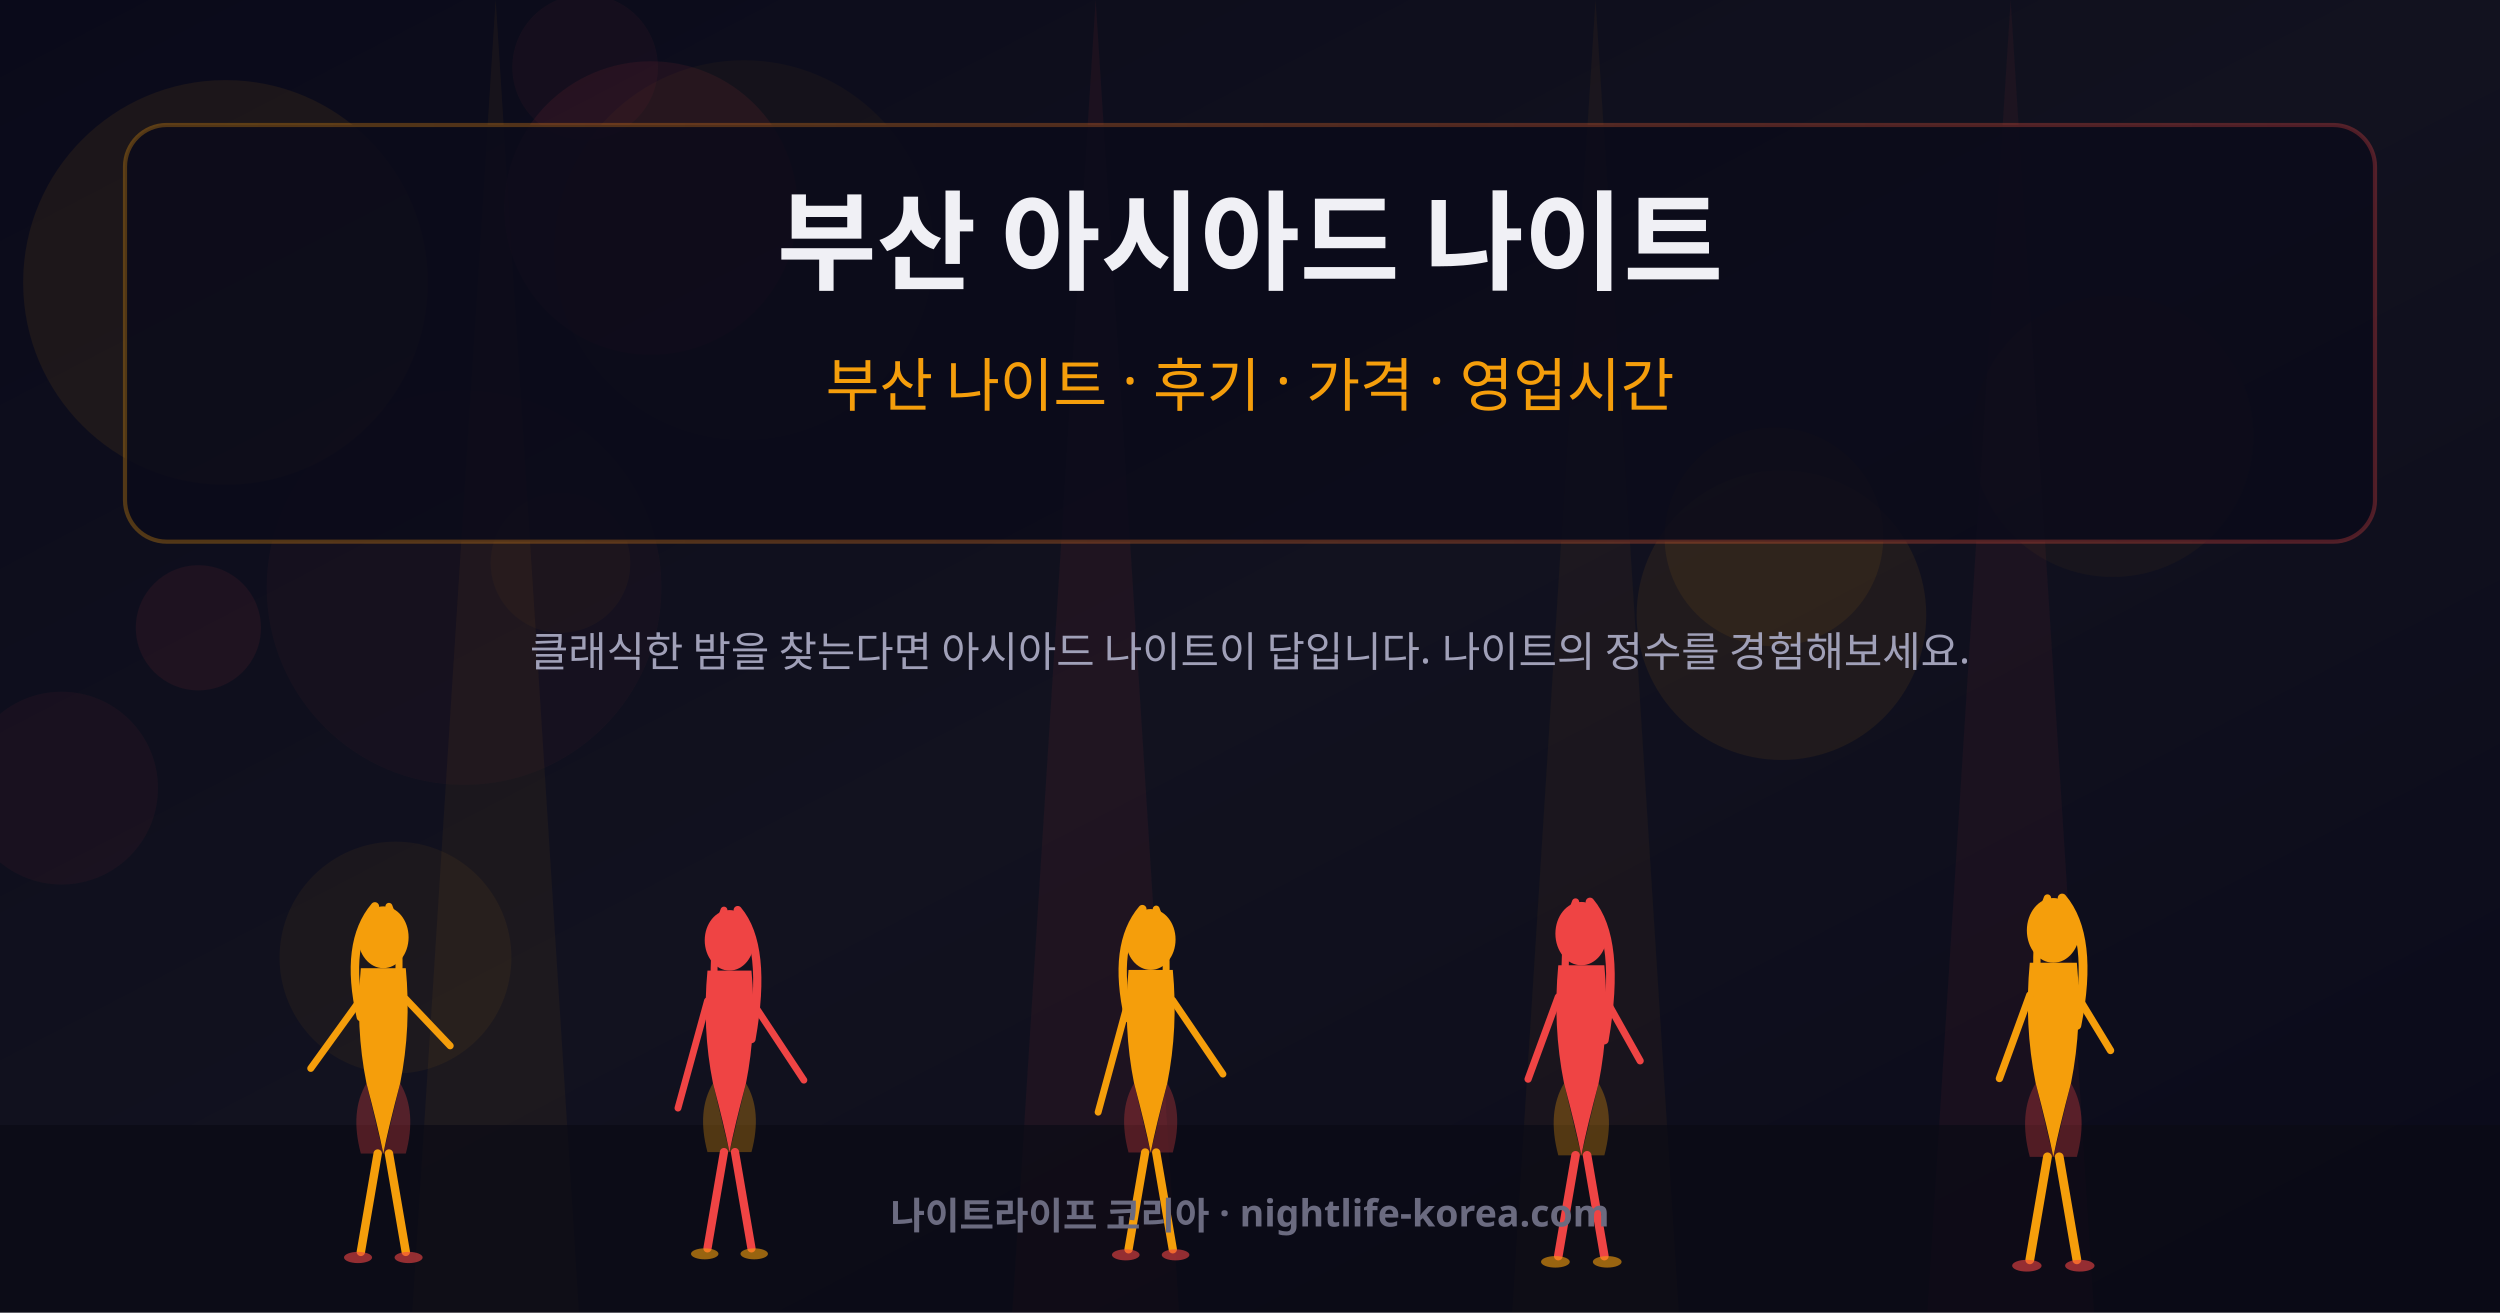
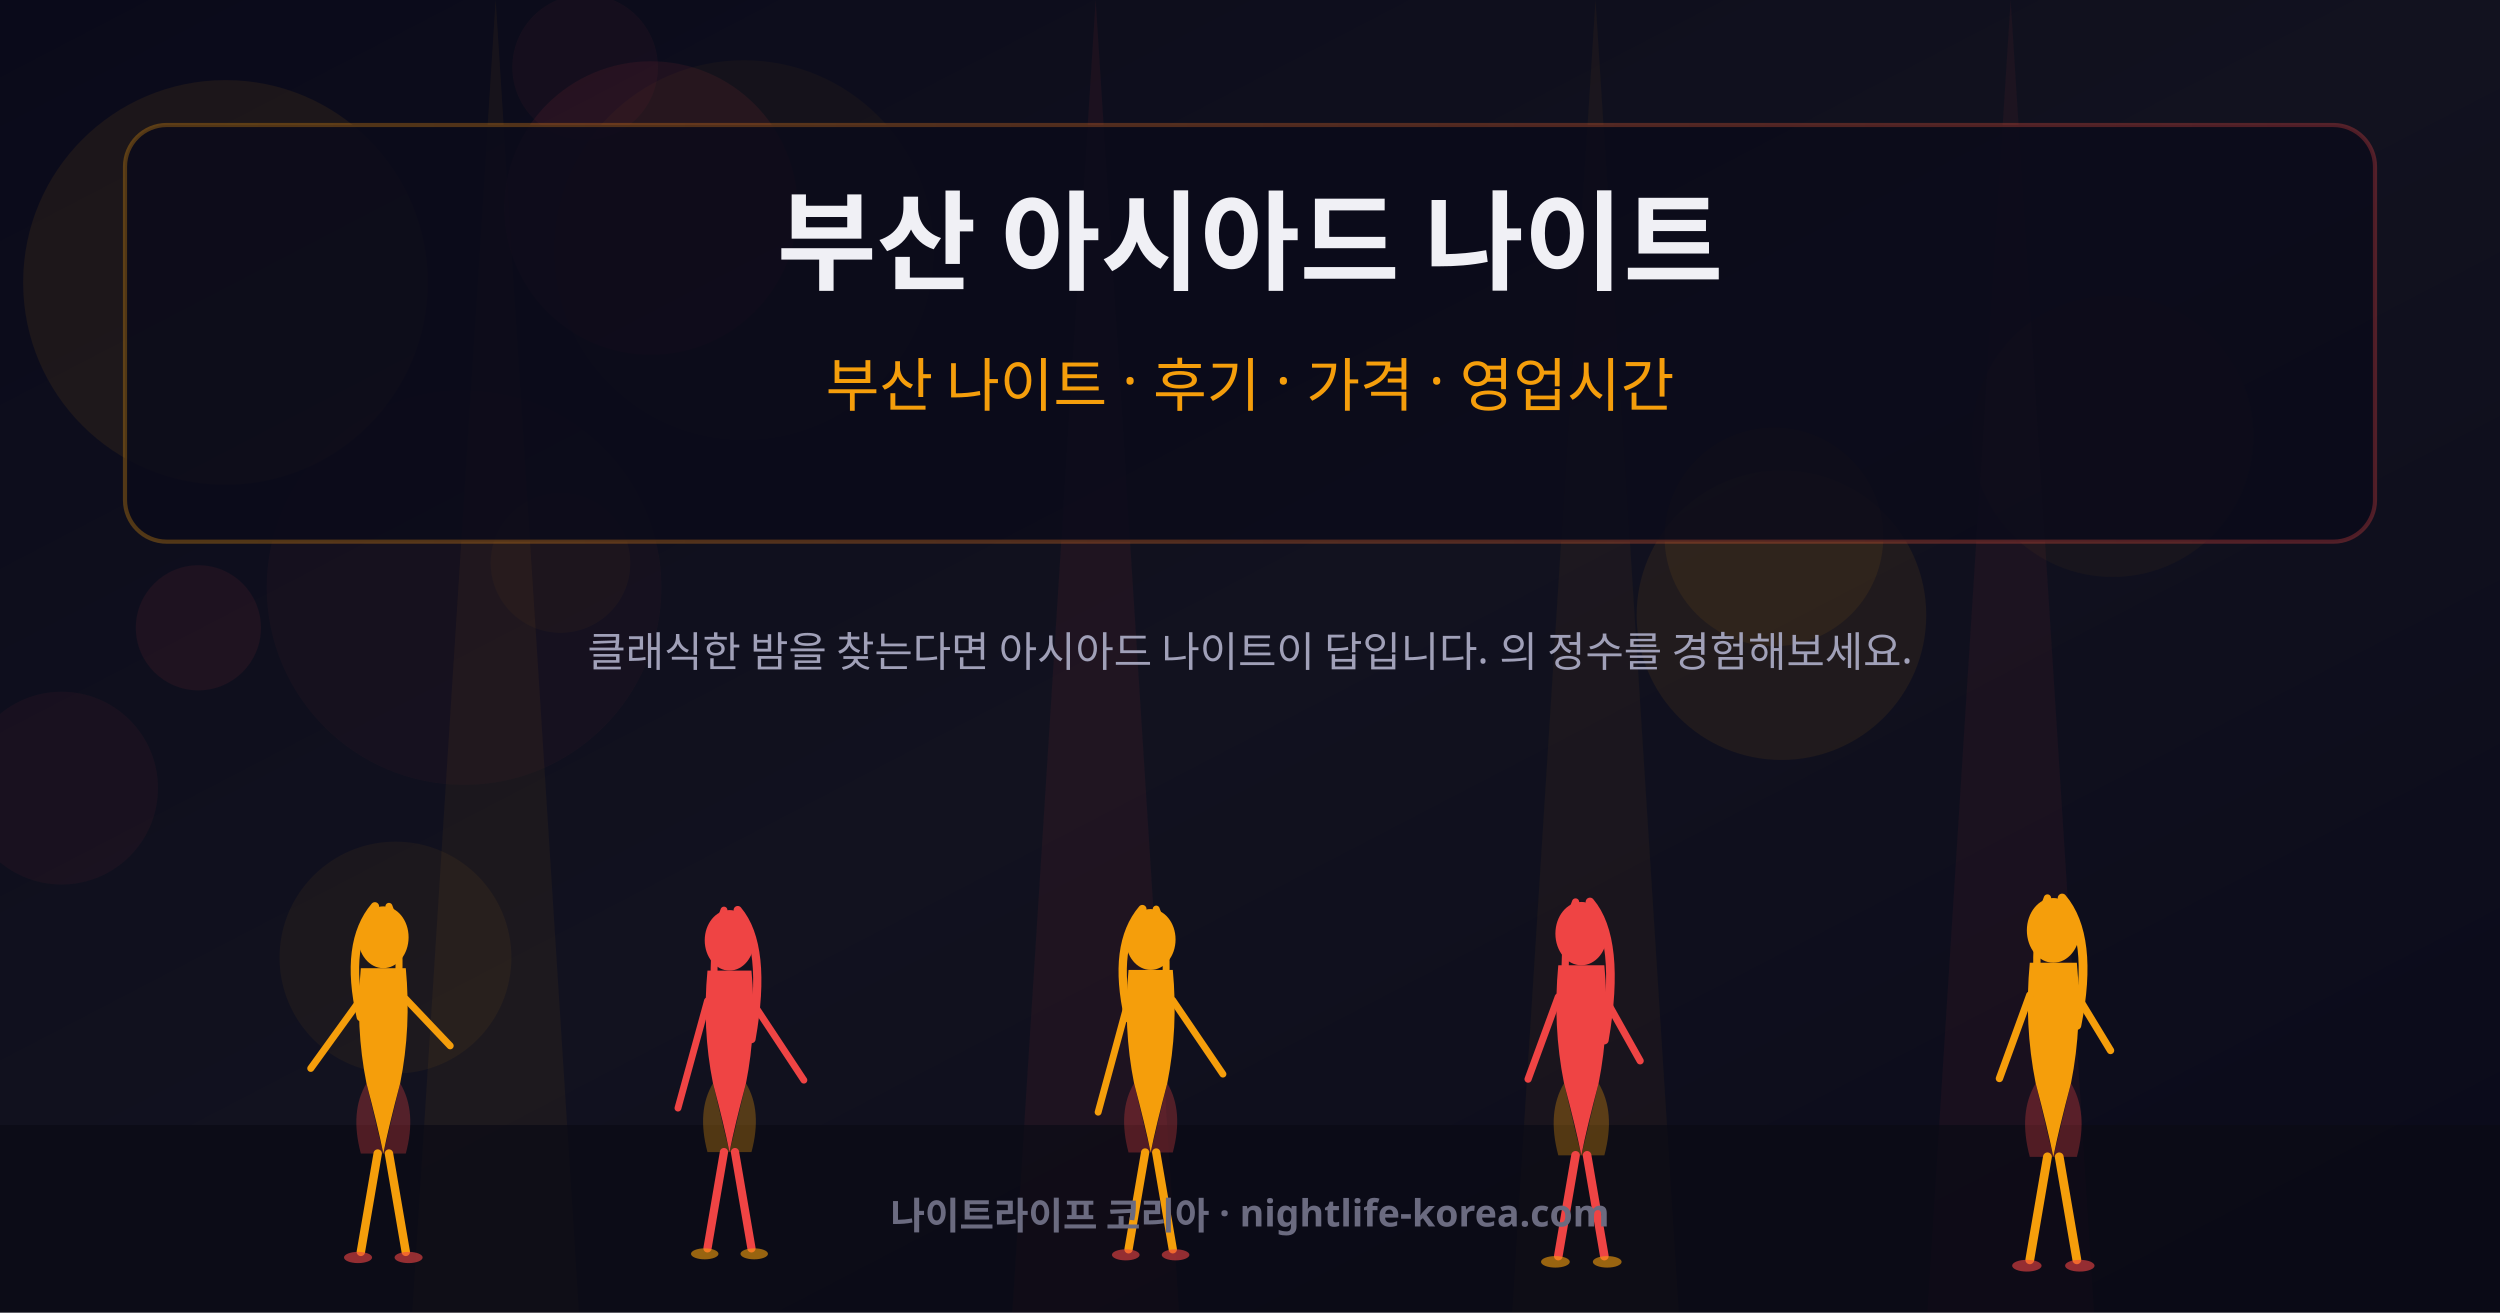
<svg xmlns="http://www.w3.org/2000/svg" viewBox="0 0 1200 630" width="1200" height="630">
  <defs>
    <linearGradient id="ogbg" x1="0%" y1="0%" x2="100%" y2="100%">
      <stop offset="0%" style="stop-color:#0a0a1a" />
      <stop offset="50%" style="stop-color:#12121f" />
      <stop offset="100%" style="stop-color:#0a0a1a" />
    </linearGradient>
    <linearGradient id="ogtxt" x1="0%" y1="0%" x2="100%" y2="0%">
      <stop offset="0%" style="stop-color:#f59e0b" />
      <stop offset="100%" style="stop-color:#ef4444" />
    </linearGradient>
  </defs>
  <rect width="1200" height="630" fill="url(#ogbg)" />
  <polygon points="237.914,0 197.914,630 277.914,630" fill="#f59e0b" opacity="0.054" />
  <polygon points="525.916,0 485.916,630 565.916,630" fill="#ef4444" opacity="0.064" />
  <polygon points="765.85,0 725.85,630 805.85,630" fill="#f59e0b" opacity="0.049" />
  <polygon points="965.106,0 925.106,630 1005.106,630" fill="#ef4444" opacity="0.055" />
  <circle cx="280.851" cy="32.265" r="34.933" fill="#ef4444" opacity="0.045" />
  <circle cx="855.096" cy="295.282" r="69.501" fill="#f59e0b" opacity="0.071" />
  <circle cx="357.032" cy="120.014" r="91.105" fill="#f59e0b" opacity="0.034" />
  <circle cx="851.491" cy="257.691" r="52.495" fill="#f59e0b" opacity="0.068" />
  <circle cx="269.046" cy="270.196" r="33.534" fill="#f59e0b" opacity="0.035" />
  <circle cx="189.836" cy="459.635" r="55.639" fill="#f59e0b" opacity="0.053" />
  <circle cx="95.228" cy="301.343" r="30.043" fill="#ef4444" opacity="0.073" />
  <circle cx="312.403" cy="99.865" r="70.452" fill="#ef4444" opacity="0.079" />
  <circle cx="108.248" cy="135.593" r="97.141" fill="#f59e0b" opacity="0.076" />
  <circle cx="1014.058" cy="209.387" r="67.549" fill="#f59e0b" opacity="0.039" />
  <circle cx="222.742" cy="282.014" r="94.726" fill="#ef4444" opacity="0.034" />
  <circle cx="29.56" cy="378.3" r="46.265" fill="#ef4444" opacity="0.047" />
  <rect x="0" y="540" width="1200" height="90" fill="#0a0a14" opacity="0.7" />
  <g transform="translate(183.9918,520) scale(1.348248)">
    <ellipse cx="0" cy="-52" rx="9" ry="11" fill="#f59e0b" />
    <path d="M-3,-63 Q-14,-50 -8,-23.574" stroke="#f59e0b" stroke-width="3" fill="none" stroke-linecap="round" />
    <path d="M2,-63 Q8,-48 4,-26.574" stroke="#f59e0b" stroke-width="2.5" fill="none" stroke-linecap="round" />
    <path d="M-8,-41 Q-10,-20 -6,0 Q-2,15 0,25 Q2,15 6,0 Q10,-20 8,-41 Z" fill="#f59e0b" />
    <path d="M-6,0 Q-12,10 -8,25 L0,25 Z" fill="#ef4444" opacity="0.3" />
    <path d="M6,0 Q12,10 8,25 L0,25 Z" fill="#ef4444" opacity="0.3" />
    <line x1="-2" y1="25" x2="-8" y2="60" stroke="#f59e0b" stroke-width="3" stroke-linecap="round" />
    <line x1="2" y1="25" x2="8" y2="60" stroke="#f59e0b" stroke-width="3" stroke-linecap="round" />
    <ellipse cx="-9" cy="62" rx="5" ry="2" fill="#ef4444" opacity="0.6" />
    <ellipse cx="9" cy="62" rx="5" ry="2" fill="#ef4444" opacity="0.6" />
    <line x1="-8" y1="-30" x2="-25.827" y2="-5.324" stroke="#f59e0b" stroke-width="2.5" stroke-linecap="round" />
    <line x1="8" y1="-30" x2="23.797" y2="-13.358" stroke="#f59e0b" stroke-width="2.5" stroke-linecap="round" />
  </g>
  <g transform="translate(350.1469,520) scale(1.31998)">
    <ellipse cx="0" cy="-52" rx="9" ry="11" fill="#ef4444" />
    <path d="M3,-63 Q14,-50 8,-16.095" stroke="#ef4444" stroke-width="3" fill="none" stroke-linecap="round" />
    <path d="M-2,-63 Q-8,-48 -4,-19.095" stroke="#ef4444" stroke-width="2.5" fill="none" stroke-linecap="round" />
    <path d="M-8,-41 Q-10,-20 -6,0 Q-2,15 0,25 Q2,15 6,0 Q10,-20 8,-41 Z" fill="#ef4444" />
    <path d="M-6,0 Q-12,10 -8,25 L0,25 Z" fill="#f59e0b" opacity="0.3" />
    <path d="M6,0 Q12,10 8,25 L0,25 Z" fill="#f59e0b" opacity="0.3" />
    <line x1="-2" y1="25" x2="-8" y2="60" stroke="#ef4444" stroke-width="3" stroke-linecap="round" />
    <line x1="2" y1="25" x2="8" y2="60" stroke="#ef4444" stroke-width="3" stroke-linecap="round" />
    <ellipse cx="-9" cy="62" rx="5" ry="2" fill="#f59e0b" opacity="0.6" />
    <ellipse cx="9" cy="62" rx="5" ry="2" fill="#f59e0b" opacity="0.6" />
    <line x1="-8" y1="-30" x2="-18.728" y2="9.003" stroke="#ef4444" stroke-width="2.5" stroke-linecap="round" />
    <line x1="8" y1="-30" x2="27.051" y2="-1.158" stroke="#ef4444" stroke-width="2.5" stroke-linecap="round" />
  </g>
  <g transform="translate(552.3196,520) scale(1.327814)">
    <ellipse cx="0" cy="-52" rx="9" ry="11" fill="#f59e0b" />
    <path d="M-3,-63 Q-14,-50 -8,-23.461" stroke="#f59e0b" stroke-width="3" fill="none" stroke-linecap="round" />
    <path d="M2,-63 Q8,-48 4,-26.461" stroke="#f59e0b" stroke-width="2.5" fill="none" stroke-linecap="round" />
    <path d="M-8,-41 Q-10,-20 -6,0 Q-2,15 0,25 Q2,15 6,0 Q10,-20 8,-41 Z" fill="#f59e0b" />
    <path d="M-6,0 Q-12,10 -8,25 L0,25 Z" fill="#ef4444" opacity="0.3" />
    <path d="M6,0 Q12,10 8,25 L0,25 Z" fill="#ef4444" opacity="0.3" />
    <line x1="-2" y1="25" x2="-8" y2="60" stroke="#f59e0b" stroke-width="3" stroke-linecap="round" />
    <line x1="2" y1="25" x2="8" y2="60" stroke="#f59e0b" stroke-width="3" stroke-linecap="round" />
    <ellipse cx="-9" cy="62" rx="5" ry="2" fill="#ef4444" opacity="0.6" />
    <ellipse cx="9" cy="62" rx="5" ry="2" fill="#ef4444" opacity="0.6" />
    <line x1="-8" y1="-30" x2="-18.989" y2="10.423" stroke="#f59e0b" stroke-width="2.5" stroke-linecap="round" />
    <line x1="8" y1="-30" x2="26.12" y2="-3.34" stroke="#f59e0b" stroke-width="2.5" stroke-linecap="round" />
  </g>
  <g transform="translate(759.0294,520) scale(1.381971)">
    <ellipse cx="0" cy="-52" rx="9" ry="11" fill="#ef4444" />
    <path d="M3,-63 Q14,-50 8,-15.021" stroke="#ef4444" stroke-width="3" fill="none" stroke-linecap="round" />
    <path d="M-2,-63 Q-8,-48 -4,-18.021" stroke="#ef4444" stroke-width="2.5" fill="none" stroke-linecap="round" />
    <path d="M-8,-41 Q-10,-20 -6,0 Q-2,15 0,25 Q2,15 6,0 Q10,-20 8,-41 Z" fill="#ef4444" />
    <path d="M-6,0 Q-12,10 -8,25 L0,25 Z" fill="#f59e0b" opacity="0.3" />
    <path d="M6,0 Q12,10 8,25 L0,25 Z" fill="#f59e0b" opacity="0.3" />
    <line x1="-2" y1="25" x2="-8" y2="60" stroke="#ef4444" stroke-width="3" stroke-linecap="round" />
    <line x1="2" y1="25" x2="8" y2="60" stroke="#ef4444" stroke-width="3" stroke-linecap="round" />
    <ellipse cx="-9" cy="62" rx="5" ry="2" fill="#f59e0b" opacity="0.6" />
    <ellipse cx="9" cy="62" rx="5" ry="2" fill="#f59e0b" opacity="0.6" />
    <line x1="-8" y1="-30" x2="-18.49" y2="-1.459" stroke="#ef4444" stroke-width="2.5" stroke-linecap="round" />
    <line x1="8" y1="-30" x2="20.434" y2="-7.813" stroke="#ef4444" stroke-width="2.5" stroke-linecap="round" />
  </g>
  <g transform="translate(985.5959,520) scale(1.411833)">
    <ellipse cx="0" cy="-52" rx="9" ry="11" fill="#f59e0b" />
    <path d="M3,-63 Q14,-50 8,-19.69" stroke="#f59e0b" stroke-width="3" fill="none" stroke-linecap="round" />
    <path d="M-2,-63 Q-8,-48 -4,-22.69" stroke="#f59e0b" stroke-width="2.5" fill="none" stroke-linecap="round" />
    <path d="M-8,-41 Q-10,-20 -6,0 Q-2,15 0,25 Q2,15 6,0 Q10,-20 8,-41 Z" fill="#f59e0b" />
    <path d="M-6,0 Q-12,10 -8,25 L0,25 Z" fill="#ef4444" opacity="0.3" />
    <path d="M6,0 Q12,10 8,25 L0,25 Z" fill="#ef4444" opacity="0.3" />
    <line x1="-2" y1="25" x2="-8" y2="60" stroke="#f59e0b" stroke-width="3" stroke-linecap="round" />
    <line x1="2" y1="25" x2="8" y2="60" stroke="#f59e0b" stroke-width="3" stroke-linecap="round" />
    <ellipse cx="-9" cy="62" rx="5" ry="2" fill="#ef4444" opacity="0.6" />
    <ellipse cx="9" cy="62" rx="5" ry="2" fill="#ef4444" opacity="0.6" />
    <line x1="-8" y1="-30" x2="-18.328" y2="-1.645" stroke="#f59e0b" stroke-width="2.5" stroke-linecap="round" />
    <line x1="8" y1="-30" x2="19.448" y2="-11.169" stroke="#f59e0b" stroke-width="2.5" stroke-linecap="round" />
  </g>
  <rect x="60" y="60" width="1080" height="200" rx="20" fill="#0a0a1a" opacity="0.85" />
  <rect x="60" y="60" width="1080" height="200" rx="20" fill="none" stroke="url(#ogtxt)" stroke-width="2" opacity="0.3" />
  <text x="600" y="135" text-anchor="middle" font-family="'Noto Sans KR',sans-serif" font-size="52" font-weight="800" fill="#f0f0f5">부산 아시아드 나이트</text>
  <text x="600" y="195" text-anchor="middle" font-family="'Noto Sans KR',sans-serif" font-size="28" font-weight="500" fill="#f59e0b">부산 나이트 · 후기 · 가격 · 영업시간</text>
  <rect x="60" y="290" width="auto" height="40" rx="20" fill="#f59e0b" opacity="0.15" />
-   <text x="600" y="320" text-anchor="middle" font-family="'Noto Sans KR',sans-serif" font-size="20" fill="#a0a0b8">클래식한 밤을 찾는다면 아시아드 나이트이 답입니다. 나이트의 정수를 경험해보세요.</text>
+   <text x="600" y="320" text-anchor="middle" font-family="'Noto Sans KR',sans-serif" font-size="20" fill="#a0a0b8">클래식한 밤을 찾는다면 아시아드 나이트이 답입니다. 의 정수를 경험해보세요.</text>
  <text x="600" y="590" text-anchor="middle" font-family="'Noto Sans KR',sans-serif" font-size="18" font-weight="600" fill="#6b6b80">나이트라이프 코리아 · nightlife-korea.com</text>
</svg>
